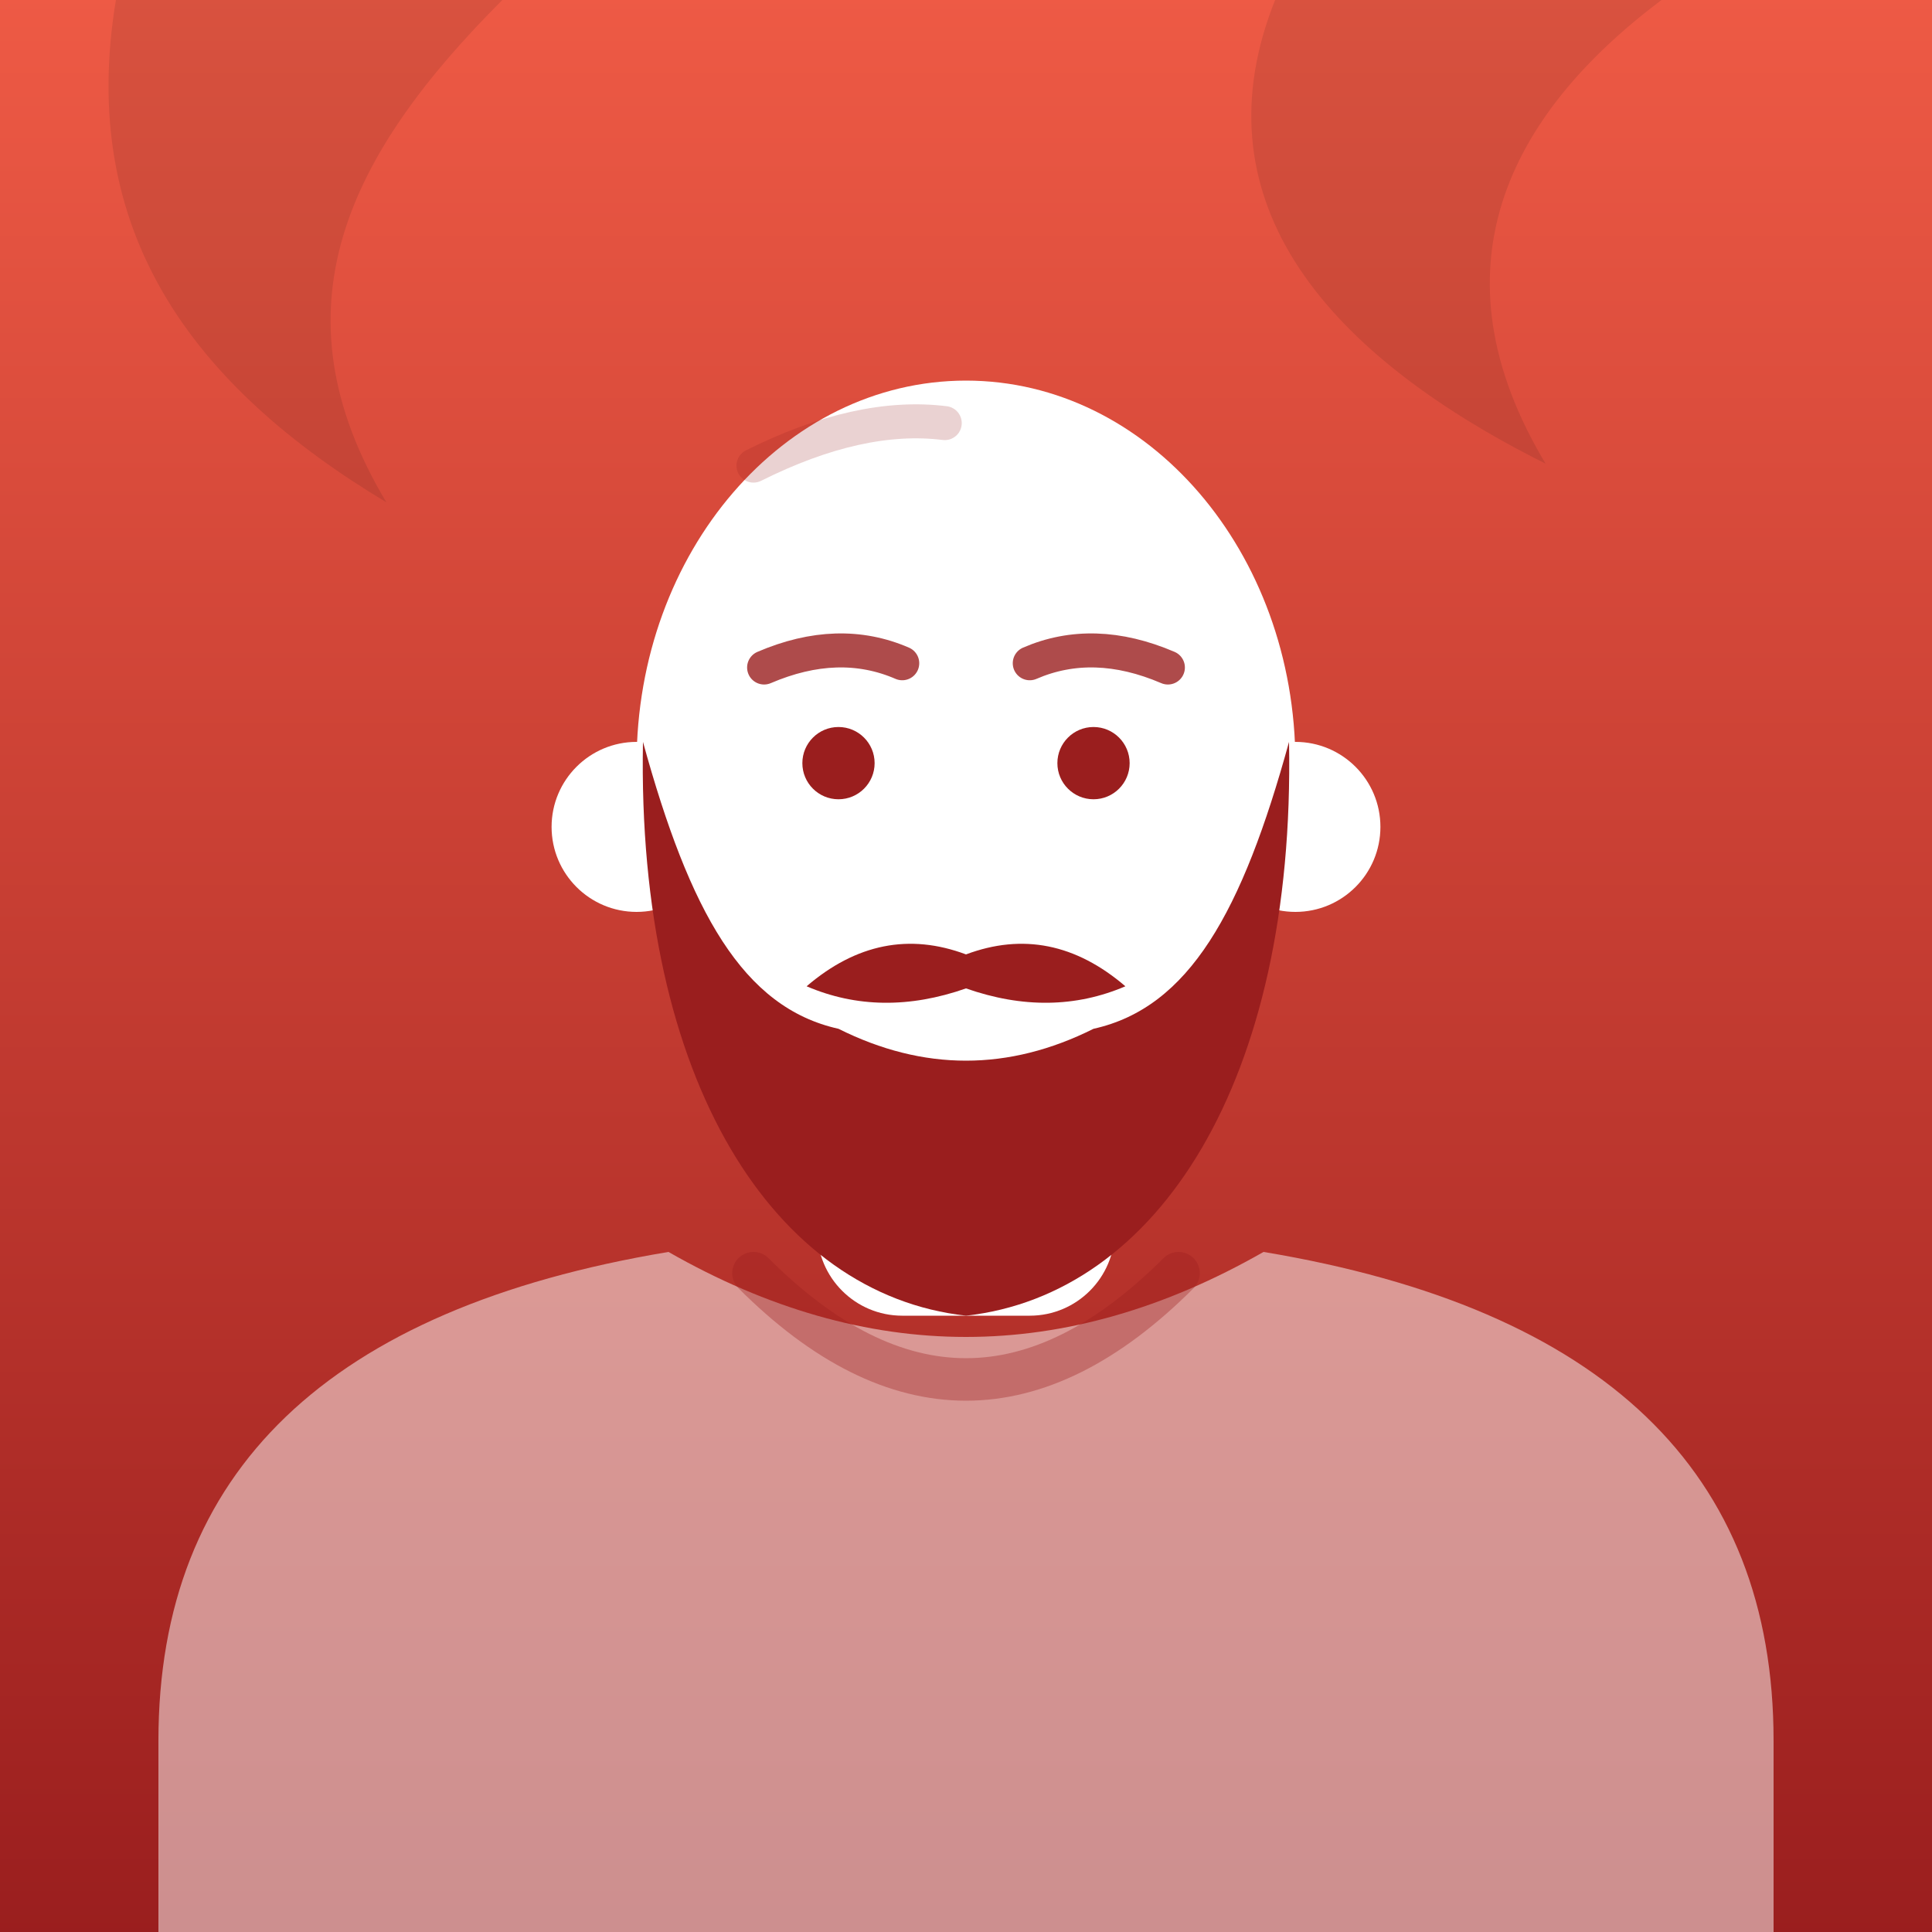
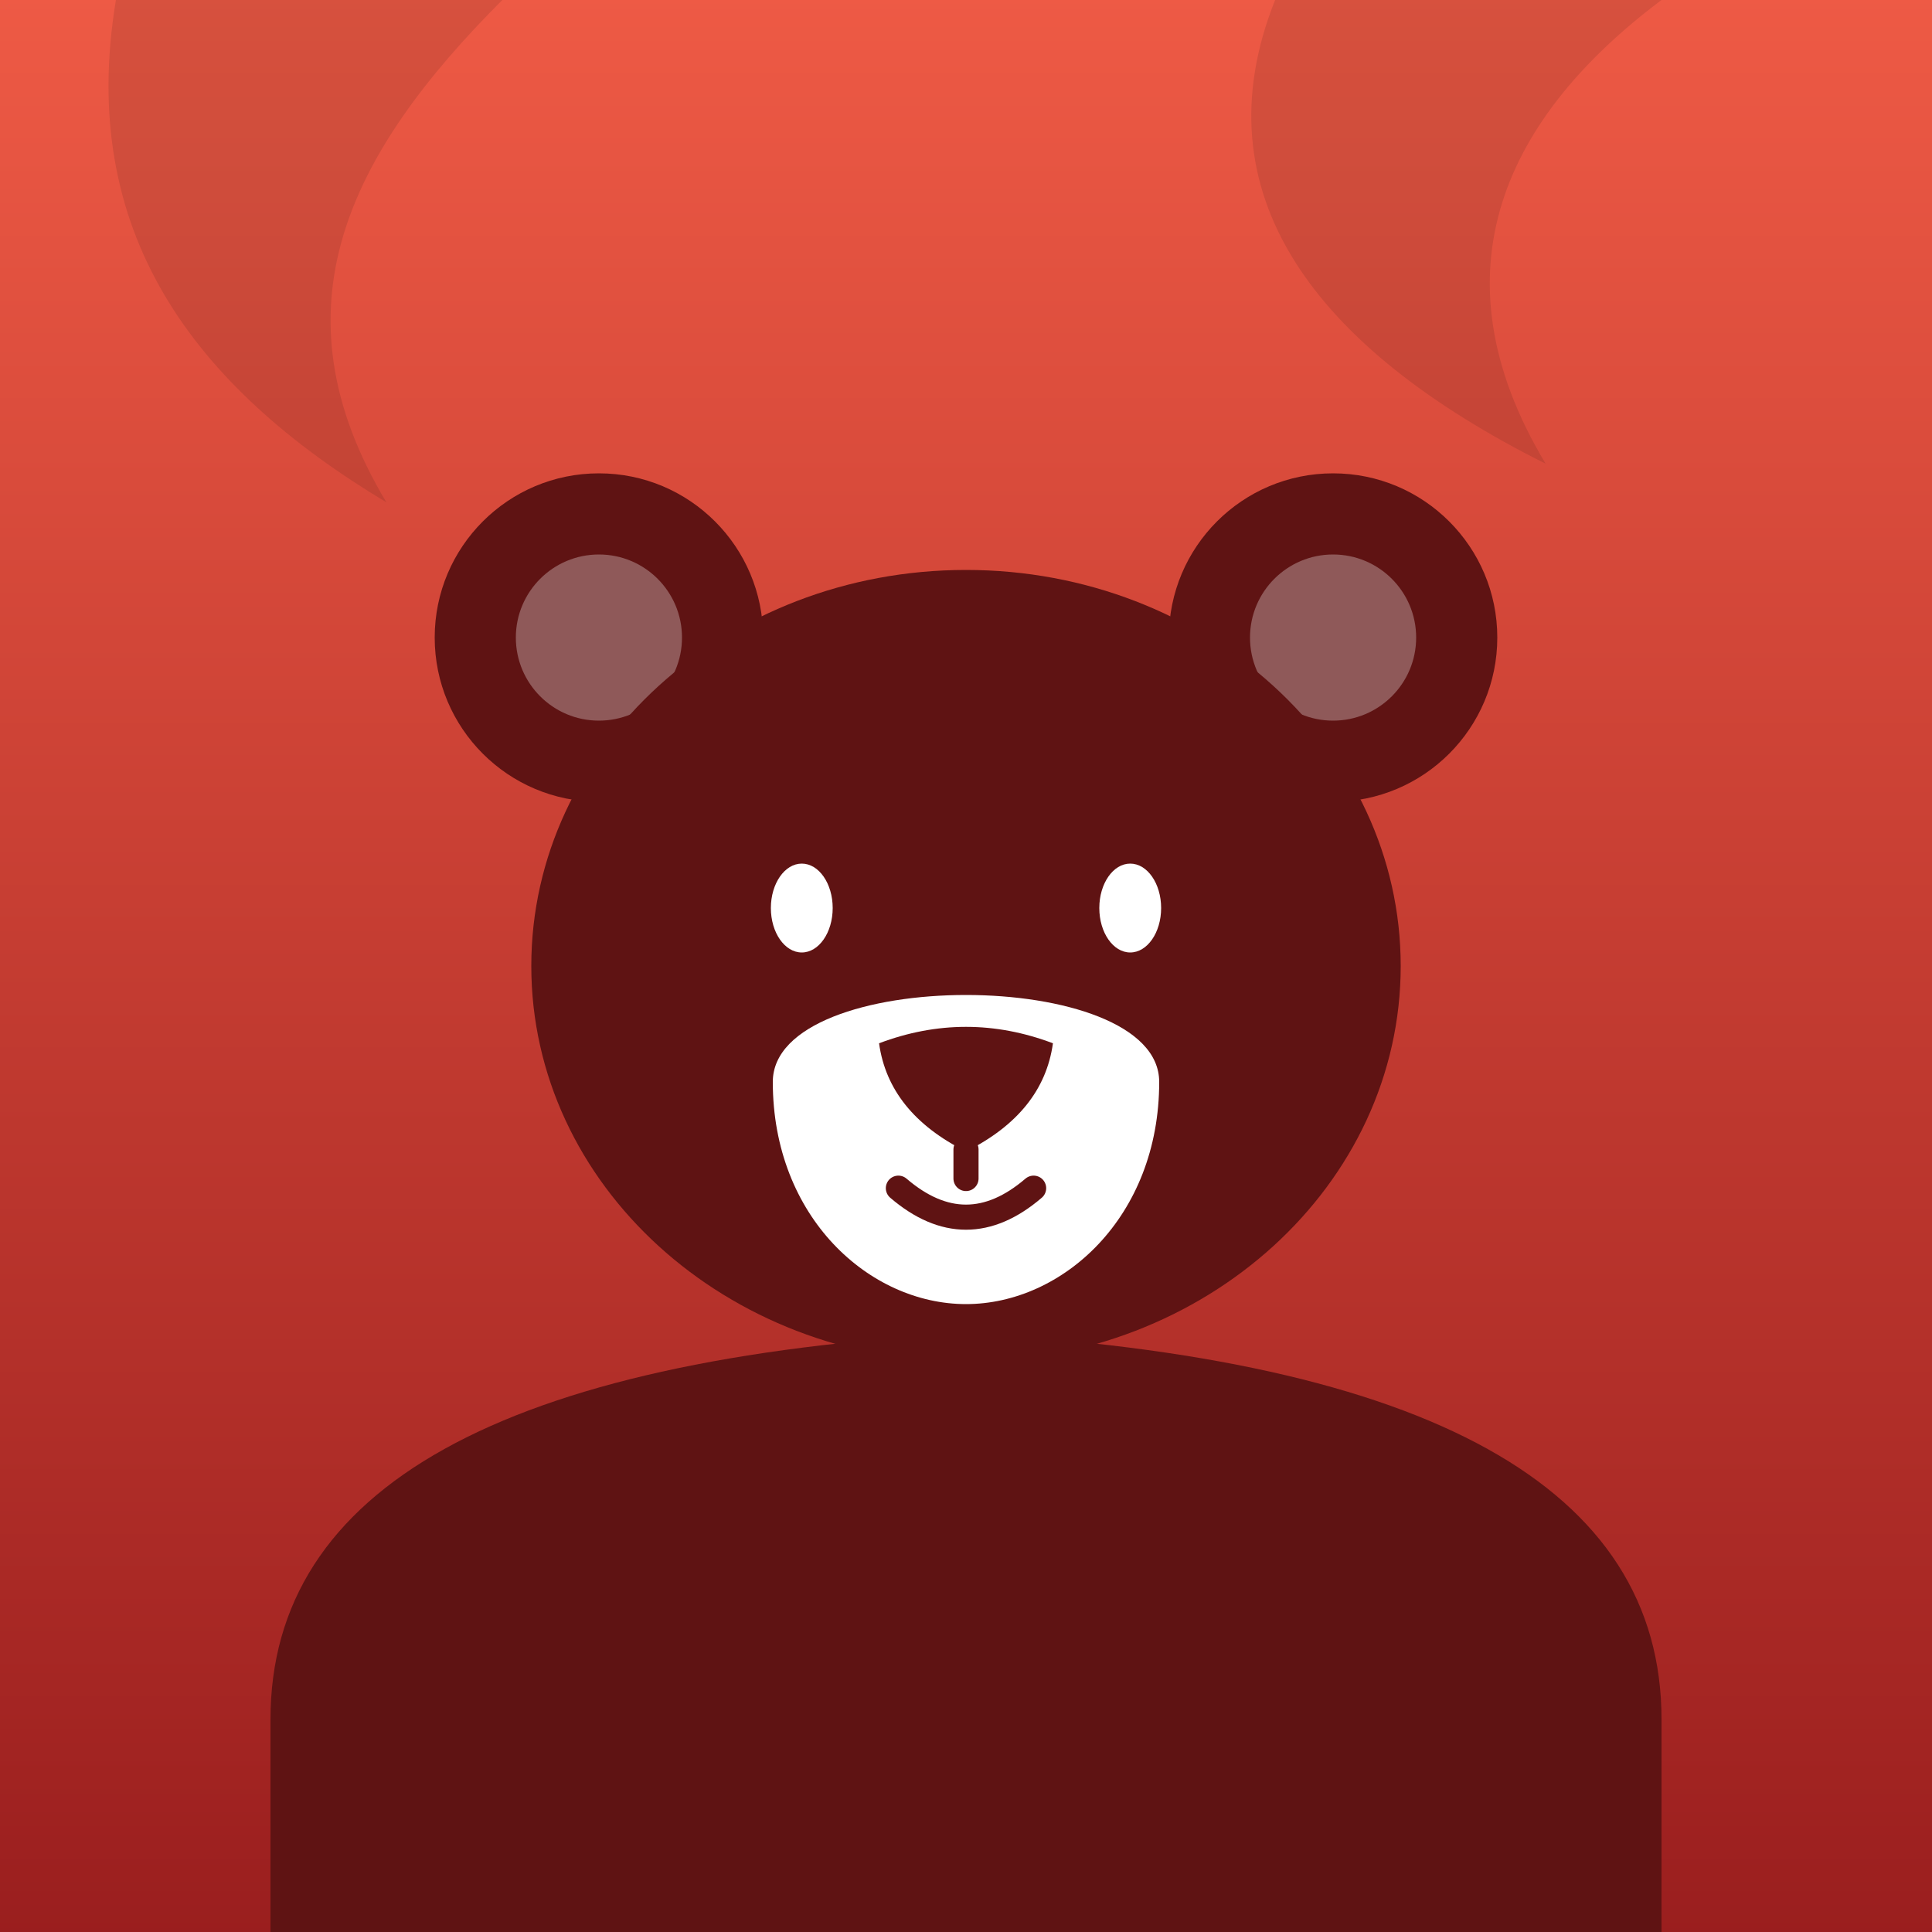
<svg xmlns="http://www.w3.org/2000/svg" width="512" height="512" viewBox="0 0 100 100">
  <defs>
    <linearGradient id="av-brasa-bg" x1="0" y1="0" x2="0" y2="1">
      <stop offset="0" stop-color="#EE5A45" />
      <stop offset="1" stop-color="#9A1E1E" />
    </linearGradient>
    <clipPath id="av-brasa-card">
      <rect width="100" height="100" />
    </clipPath>
  </defs>
  <g clip-path="url(#av-brasa-card)">
    <rect width="100" height="100" fill="url(#av-brasa-bg)" />
-     <path d="M6 0 C4 12 10 20 20 26 C14 16 18 8 26 0 Z M66 0 C62 10 68 18 80 24 C74 14 78 6 86 0 Z" fill="#000" fill-opacity=".09" />
-     <g transform="translate(50 100) scale(1.1) translate(-50 -100)">
-       <path d="M12 100 V91 Q12 72 36 68 Q50 76 64 68 Q88 72 88 91 V100 Z" fill="#FFFFFF" fill-opacity=".5" />
-       <path d="M40 69 Q50 79 60 69" fill="none" stroke="#9A1E1E" stroke-width="2" stroke-opacity=".35" stroke-linecap="round" stroke-linejoin="round" />
-       <rect x="43" y="56" width="14" height="15" rx="4" fill="#FFFFFF" />
-       <path d="M43 60 Q50 67 57 60 V65.5 Q50 70 43 65.5 Z" fill="#9A1E1E" fill-opacity=".22" />
-       <circle cx="34.5" cy="48" r="4" fill="#FFFFFF" />
-       <circle cx="65.5" cy="48" r="4" fill="#FFFFFF" />
-       <ellipse cx="50" cy="45" rx="15.5" ry="18" fill="#FFFFFF" />
-       <circle cx="44" cy="45" r="1.7" fill="#9A1E1E" />
-       <circle cx="56" cy="45" r="1.7" fill="#9A1E1E" />
-       <path d="M40.5 40.5 Q44 39 47 40.3 M53 40.3 Q56 39 59.5 40.5" fill="none" stroke="#9A1E1E" stroke-width="1.6" stroke-opacity=".8" stroke-linecap="round" stroke-linejoin="round" />
-       <path d="M34.8 44 C34.5 60 41 70 50 71 C59 70 65.5 60 65.2 44 C63 52 60.5 56.5 56 57.5 Q50 60.5 44 57.5 C39.5 56.5 37 52 34.8 44 Z" fill="#9A1E1E" fill-opacity="1" />
-       <path d="M42.5 55.5 Q46 52.5 50 54 Q54 52.5 57.5 55.5 Q54 57 50 55.6 Q46 57 42.5 55.5 Z" fill="#9A1E1E" fill-opacity="1" />
-       <path d="M40 31 Q45 28.5 49 29" fill="none" stroke="#9A1E1E" stroke-width="1.6" stroke-opacity=".2" stroke-linecap="round" stroke-linejoin="round" />
+     <path d="M6 0 C4 12 10 20 20 26 C14 16 18 8 26 0 Z M66 0 C62 10 68 18 80 24 C74 14 78 6 86 0 Z" fill="#000" fill-opacity=".1" />
+     <path d="M14 100 V89 Q14 71 50 69 Q86 71 86 89 V100 Z" fill="#5F1313" />
+     <g transform="rotate(0 50 62)">
+       <circle cx="31.0" cy="33" r="8.5" fill="#5F1313" />
+       <circle cx="69.0" cy="33" r="8.5" fill="#5F1313" />
+       <circle cx="31.0" cy="33" r="4.3" fill="#FFFFFF" fill-opacity=".3" />
+       <circle cx="69.0" cy="33" r="4.3" fill="#FFFFFF" fill-opacity=".3" />
+       <ellipse cx="50" cy="50" rx="22.5" ry="20.5" fill="#5F1313" />
+       <ellipse cx="41.5" cy="47" rx="1.6" ry="2.3" fill="#FFFFFF" />
+       <ellipse cx="58.5" cy="47" rx="1.6" ry="2.3" fill="#FFFFFF" />
+       <path d="M40 56 C40 50 60 50 60 56 C60 63 55 67.5 50 67.5 C45 67.5 40 63 40 56 Z" fill="#FFFFFF" />
+       <path d="M45.5 54 Q50 52.3 54.5 54 Q54 57.6 50 59.6 Q46 57.6 45.5 54 Z" fill="#5F1313" />
+       <path d="M50 59.5 V61 M46.5 61.5 Q50 64.5 53.5 61.5" fill="none" stroke="#5F1313" stroke-width="1.3" stroke-linecap="round" stroke-linejoin="round" />
    </g>
  </g>
</svg>
